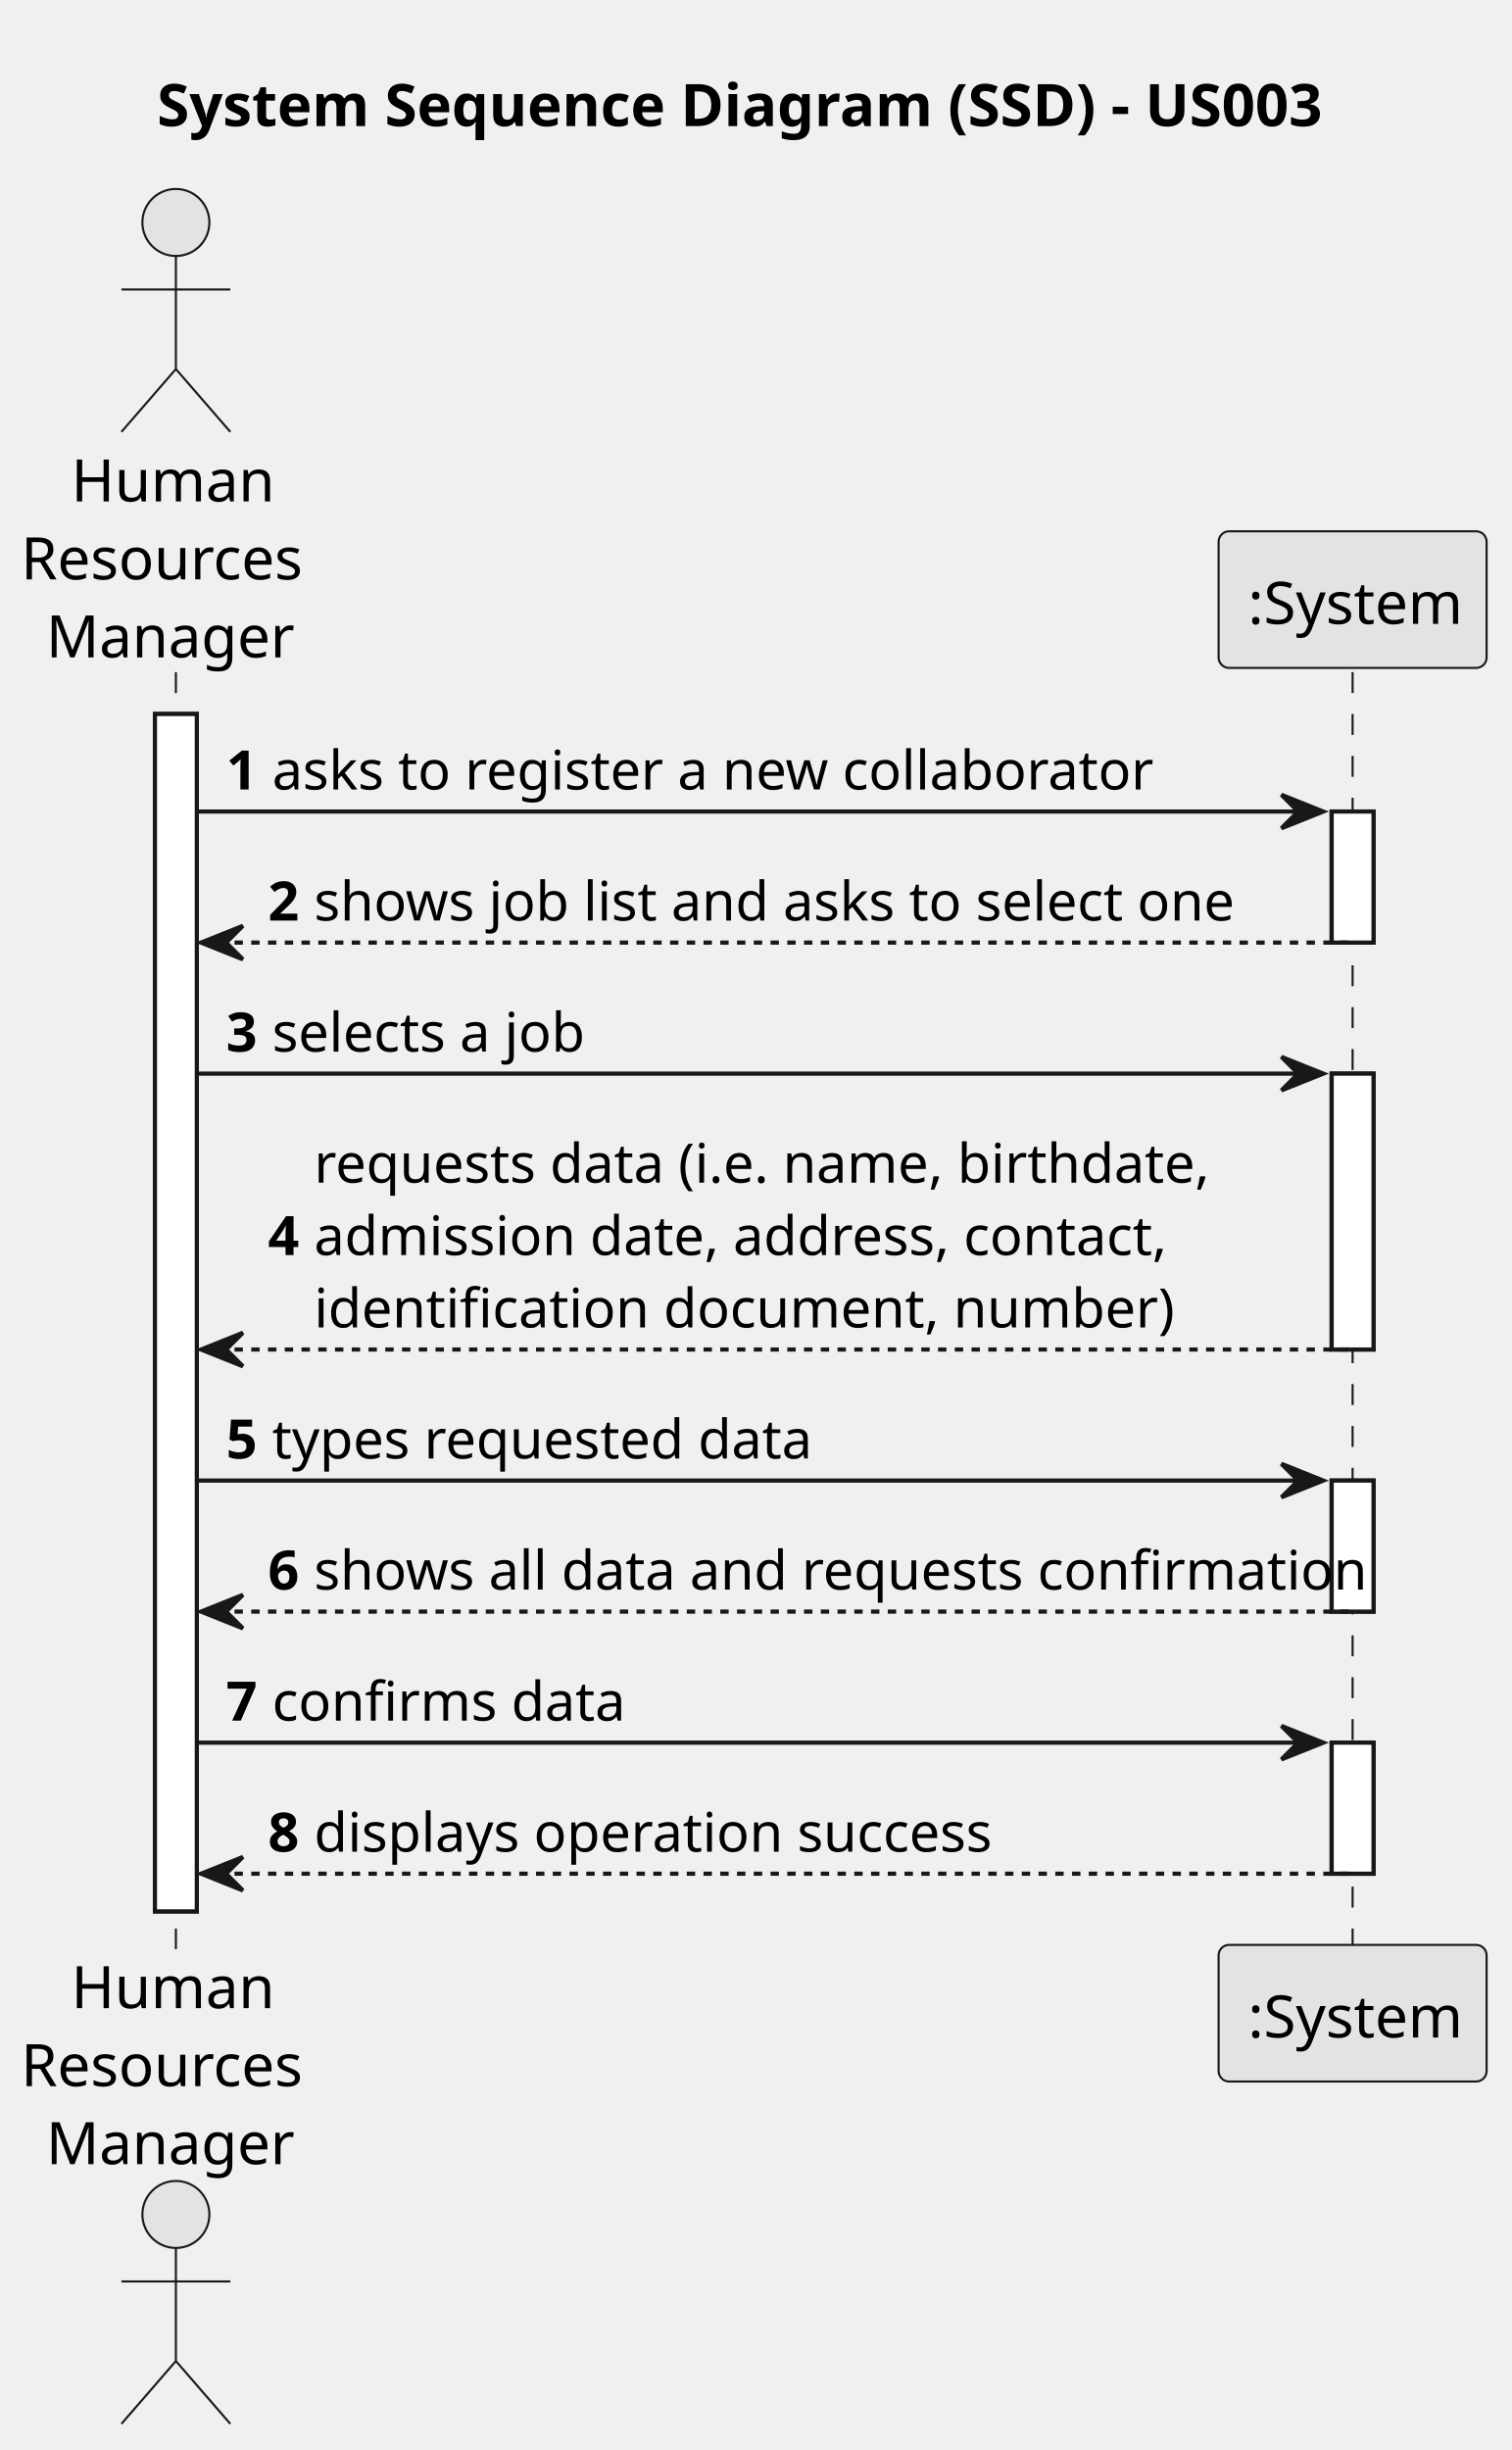
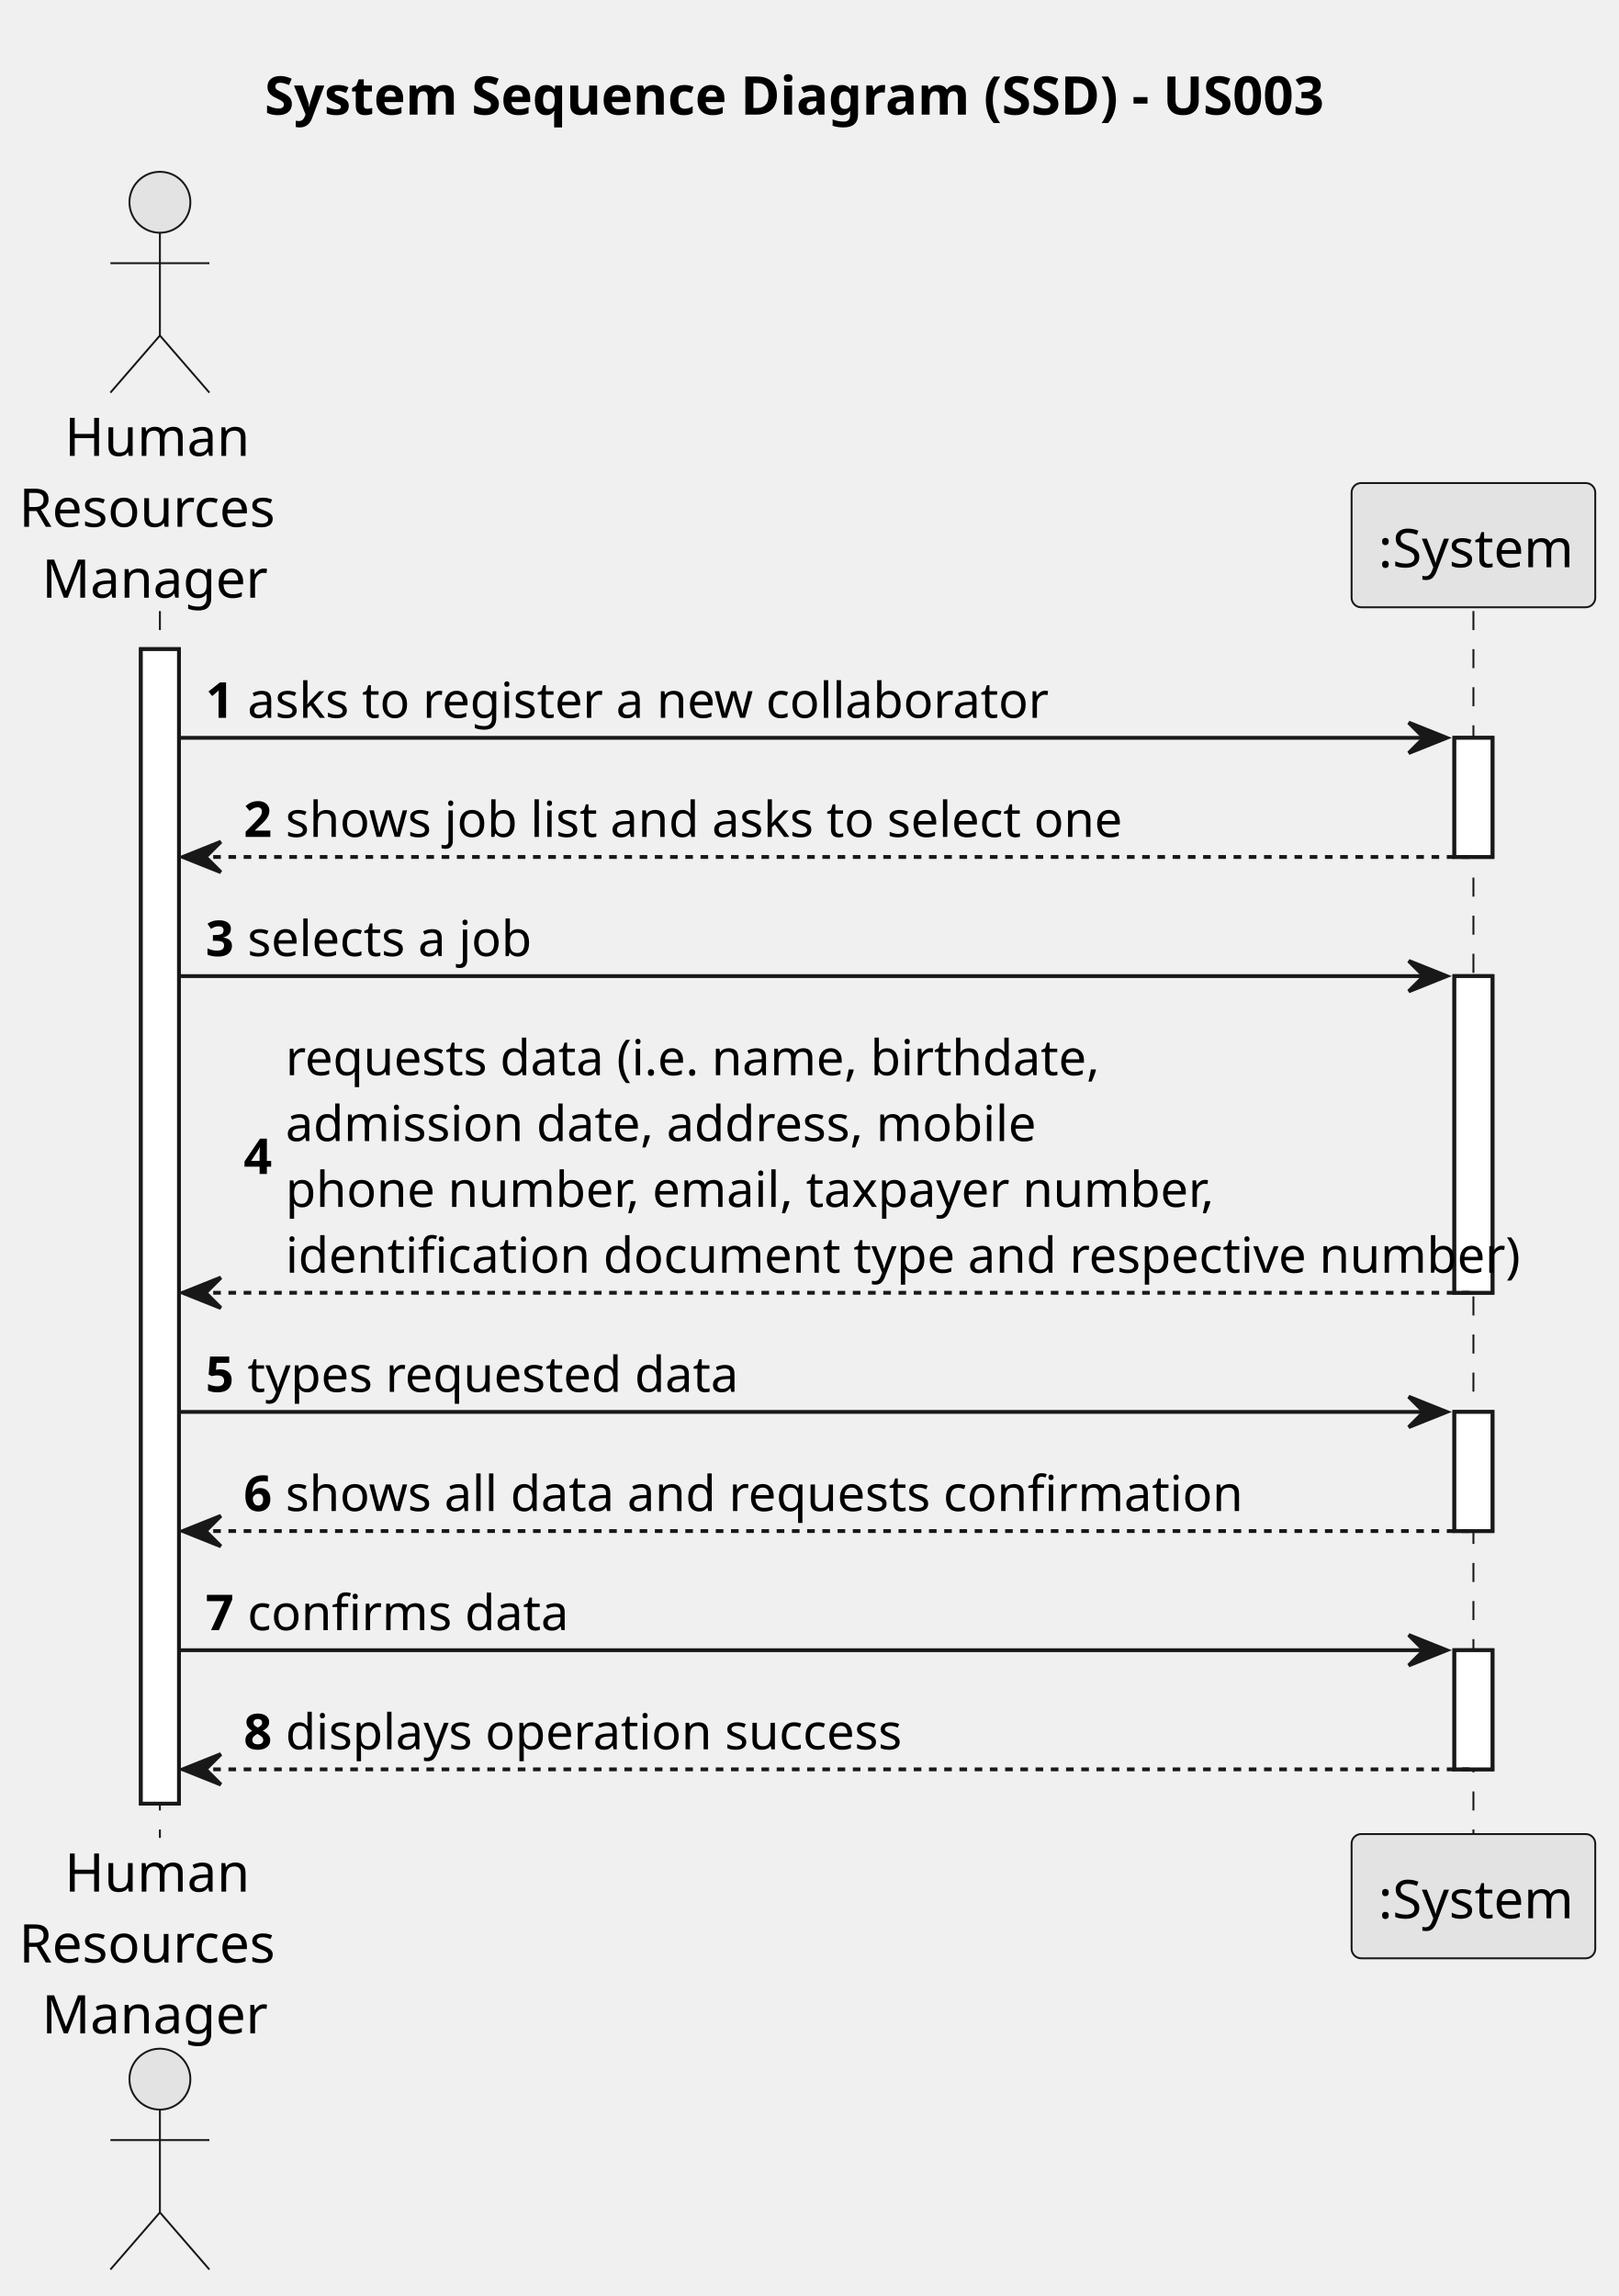
- <svg xmlns="http://www.w3.org/2000/svg" contentStyleType="text/css" height="585px" preserveAspectRatio="none" style="width:361px;height:585px;background:#FFFFFF;" version="1.1" viewBox="0 0 361 585" width="361px" zoomAndPan="magnify">
+ <svg xmlns="http://www.w3.org/2000/svg" contentStyleType="text/css" height="603px" preserveAspectRatio="none" style="width:425px;height:603px;background:#FFFFFF;" version="1.1" viewBox="0 0 425 603" width="425px" zoomAndPan="magnify">
  <defs />
  <g>
-     <text fill="#000000" font-family="sans-serif" font-size="14" font-weight="bold" lengthAdjust="spacing" textLength="284" x="37.5" y="30.107">System Sequence Diagram (SSD) - US003</text>
-     <rect fill="#FFFFFF" height="285.91" style="stroke:#181818;stroke-width:1.0;" width="10" x="37" y="170.484" />
-     <rect fill="#FFFFFF" height="31.291" style="stroke:#181818;stroke-width:1.0;" width="10" x="318" y="193.775" />
-     <rect fill="#FFFFFF" height="65.873" style="stroke:#181818;stroke-width:1.0;" width="10" x="318" y="256.357" />
-     <rect fill="#FFFFFF" height="31.291" style="stroke:#181818;stroke-width:1.0;" width="10" x="318" y="353.522" />
-     <rect fill="#FFFFFF" height="31.291" style="stroke:#181818;stroke-width:1.0;" width="10" x="318" y="416.103" />
-     <line style="stroke:#181818;stroke-width:0.5;stroke-dasharray:5.0,5.0;" x1="42" x2="42" y1="160.484" y2="465.394" />
-     <line style="stroke:#181818;stroke-width:0.5;stroke-dasharray:5.0,5.0;" x1="323" x2="323" y1="160.484" y2="465.394" />
+     <text fill="#000000" font-family="sans-serif" font-size="14" font-weight="bold" lengthAdjust="spacing" textLength="284" x="69.5" y="30.107">System Sequence Diagram (SSD) - US003</text>
+     <rect fill="#FFFFFF" height="303.201" style="stroke:#181818;stroke-width:1.0;" width="10" x="37" y="170.484" />
+     <rect fill="#FFFFFF" height="31.291" style="stroke:#181818;stroke-width:1.0;" width="10" x="382" y="193.775" />
+     <rect fill="#FFFFFF" height="83.164" style="stroke:#181818;stroke-width:1.0;" width="10" x="382" y="256.357" />
+     <rect fill="#FFFFFF" height="31.291" style="stroke:#181818;stroke-width:1.0;" width="10" x="382" y="370.812" />
+     <rect fill="#FFFFFF" height="31.291" style="stroke:#181818;stroke-width:1.0;" width="10" x="382" y="433.394" />
+     <line style="stroke:#181818;stroke-width:0.5;stroke-dasharray:5.0,5.0;" x1="42" x2="42" y1="160.484" y2="482.685" />
+     <line style="stroke:#181818;stroke-width:0.5;stroke-dasharray:5.0,5.0;" x1="387" x2="387" y1="160.484" y2="482.685" />
    <text fill="#000000" font-family="sans-serif" font-size="14" lengthAdjust="spacing" textLength="44" x="17" y="119.728">Human</text>
    <text fill="#000000" font-family="sans-serif" font-size="14" lengthAdjust="spacing" textLength="68" x="5" y="138.35">Resources</text>
    <text fill="#000000" font-family="sans-serif" font-size="14" lengthAdjust="spacing" textLength="56" x="11" y="156.971">Manager</text>
    <ellipse cx="42" cy="53.121" fill="#E3E3E3" rx="8" ry="8" style="stroke:#181818;stroke-width:0.5;" />
    <path d="M42,61.121 L42,88.121 M29,69.121 L55,69.121 M42,88.121 L29,103.121 M42,88.121 L55,103.121 " fill="none" style="stroke:#181818;stroke-width:0.5;" />
-     <text fill="#000000" font-family="sans-serif" font-size="14" lengthAdjust="spacing" textLength="44" x="17" y="479.502">Human</text>
-     <text fill="#000000" font-family="sans-serif" font-size="14" lengthAdjust="spacing" textLength="68" x="5" y="498.123">Resources</text>
-     <text fill="#000000" font-family="sans-serif" font-size="14" lengthAdjust="spacing" textLength="56" x="11" y="516.744">Manager</text>
-     <ellipse cx="42" cy="528.758" fill="#E3E3E3" rx="8" ry="8" style="stroke:#181818;stroke-width:0.5;" />
-     <path d="M42,536.758 L42,563.758 M29,544.758 L55,544.758 M42,563.758 L29,578.758 M42,563.758 L55,578.758 " fill="none" style="stroke:#181818;stroke-width:0.5;" />
-     <rect fill="#E3E3E3" height="32.621" rx="2.5" ry="2.5" style="stroke:#181818;stroke-width:0.5;" width="64" x="291" y="126.863" />
-     <text fill="#000000" font-family="sans-serif" font-size="14" lengthAdjust="spacing" textLength="50" x="298" y="148.971">:System</text>
-     <rect fill="#E3E3E3" height="32.621" rx="2.5" ry="2.5" style="stroke:#181818;stroke-width:0.5;" width="64" x="291" y="464.394" />
-     <text fill="#000000" font-family="sans-serif" font-size="14" lengthAdjust="spacing" textLength="50" x="298" y="486.502">:System</text>
-     <rect fill="#FFFFFF" height="285.91" style="stroke:#181818;stroke-width:1.0;" width="10" x="37" y="170.484" />
-     <rect fill="#FFFFFF" height="31.291" style="stroke:#181818;stroke-width:1.0;" width="10" x="318" y="193.775" />
-     <rect fill="#FFFFFF" height="65.873" style="stroke:#181818;stroke-width:1.0;" width="10" x="318" y="256.357" />
-     <rect fill="#FFFFFF" height="31.291" style="stroke:#181818;stroke-width:1.0;" width="10" x="318" y="353.522" />
-     <rect fill="#FFFFFF" height="31.291" style="stroke:#181818;stroke-width:1.0;" width="10" x="318" y="416.103" />
-     <polygon fill="#181818" points="306,189.775,316,193.775,306,197.775,310,193.775" style="stroke:#181818;stroke-width:1.0;" />
-     <line style="stroke:#181818;stroke-width:1.0;" x1="47" x2="312" y1="193.775" y2="193.775" />
+     <text fill="#000000" font-family="sans-serif" font-size="14" lengthAdjust="spacing" textLength="44" x="17" y="496.793">Human</text>
+     <text fill="#000000" font-family="sans-serif" font-size="14" lengthAdjust="spacing" textLength="68" x="5" y="515.414">Resources</text>
+     <text fill="#000000" font-family="sans-serif" font-size="14" lengthAdjust="spacing" textLength="56" x="11" y="534.035">Manager</text>
+     <ellipse cx="42" cy="546.049" fill="#E3E3E3" rx="8" ry="8" style="stroke:#181818;stroke-width:0.5;" />
+     <path d="M42,554.049 L42,581.049 M29,562.049 L55,562.049 M42,581.049 L29,596.049 M42,581.049 L55,596.049 " fill="none" style="stroke:#181818;stroke-width:0.5;" />
+     <rect fill="#E3E3E3" height="32.621" rx="2.5" ry="2.5" style="stroke:#181818;stroke-width:0.5;" width="64" x="355" y="126.863" />
+     <text fill="#000000" font-family="sans-serif" font-size="14" lengthAdjust="spacing" textLength="50" x="362" y="148.971">:System</text>
+     <rect fill="#E3E3E3" height="32.621" rx="2.5" ry="2.5" style="stroke:#181818;stroke-width:0.5;" width="64" x="355" y="481.685" />
+     <text fill="#000000" font-family="sans-serif" font-size="14" lengthAdjust="spacing" textLength="50" x="362" y="503.793">:System</text>
+     <rect fill="#FFFFFF" height="303.201" style="stroke:#181818;stroke-width:1.0;" width="10" x="37" y="170.484" />
+     <rect fill="#FFFFFF" height="31.291" style="stroke:#181818;stroke-width:1.0;" width="10" x="382" y="193.775" />
+     <rect fill="#FFFFFF" height="83.164" style="stroke:#181818;stroke-width:1.0;" width="10" x="382" y="256.357" />
+     <rect fill="#FFFFFF" height="31.291" style="stroke:#181818;stroke-width:1.0;" width="10" x="382" y="370.812" />
+     <rect fill="#FFFFFF" height="31.291" style="stroke:#181818;stroke-width:1.0;" width="10" x="382" y="433.394" />
+     <polygon fill="#181818" points="370,189.775,380,193.775,370,197.775,374,193.775" style="stroke:#181818;stroke-width:1.0;" />
+     <line style="stroke:#181818;stroke-width:1.0;" x1="47" x2="376" y1="193.775" y2="193.775" />
    <text fill="#000000" font-family="sans-serif" font-size="13" font-weight="bold" lengthAdjust="spacing" textLength="7" x="54" y="188.513">1</text>
    <text fill="#000000" font-family="sans-serif" font-size="13" lengthAdjust="spacing" textLength="199" x="65" y="188.513">asks to register a new collaborator</text>
    <polygon fill="#181818" points="58,221.066,48,225.066,58,229.066,54,225.066" style="stroke:#181818;stroke-width:1.0;" />
-     <line style="stroke:#181818;stroke-width:1.0;stroke-dasharray:2.0,2.0;" x1="52" x2="322" y1="225.066" y2="225.066" />
+     <line style="stroke:#181818;stroke-width:1.0;stroke-dasharray:2.0,2.0;" x1="52" x2="386" y1="225.066" y2="225.066" />
    <text fill="#000000" font-family="sans-serif" font-size="13" font-weight="bold" lengthAdjust="spacing" textLength="7" x="64" y="219.804">2</text>
    <text fill="#000000" font-family="sans-serif" font-size="13" lengthAdjust="spacing" textLength="215" x="75" y="219.804">shows job list and asks to select one</text>
-     <polygon fill="#181818" points="306,252.357,316,256.357,306,260.357,310,256.357" style="stroke:#181818;stroke-width:1.0;" />
-     <line style="stroke:#181818;stroke-width:1.0;" x1="47" x2="312" y1="256.357" y2="256.357" />
+     <polygon fill="#181818" points="370,252.357,380,256.357,370,260.357,374,256.357" style="stroke:#181818;stroke-width:1.0;" />
+     <line style="stroke:#181818;stroke-width:1.0;" x1="47" x2="376" y1="256.357" y2="256.357" />
    <text fill="#000000" font-family="sans-serif" font-size="13" font-weight="bold" lengthAdjust="spacing" textLength="7" x="54" y="251.095">3</text>
    <text fill="#000000" font-family="sans-serif" font-size="13" lengthAdjust="spacing" textLength="74" x="65" y="251.095">selects a job</text>
-     <polygon fill="#181818" points="58,318.231,48,322.231,58,326.231,54,322.231" style="stroke:#181818;stroke-width:1.0;" />
-     <line style="stroke:#181818;stroke-width:1.0;stroke-dasharray:2.0,2.0;" x1="52" x2="322" y1="322.231" y2="322.231" />
-     <text fill="#000000" font-family="sans-serif" font-size="13" font-weight="bold" lengthAdjust="spacing" textLength="7" x="64" y="299.677">4</text>
+     <polygon fill="#181818" points="58,335.522,48,339.522,58,343.522,54,339.522" style="stroke:#181818;stroke-width:1.0;" />
+     <line style="stroke:#181818;stroke-width:1.0;stroke-dasharray:2.0,2.0;" x1="52" x2="386" y1="339.522" y2="339.522" />
+     <text fill="#000000" font-family="sans-serif" font-size="13" font-weight="bold" lengthAdjust="spacing" textLength="7" x="64" y="308.322">4</text>
    <text fill="#000000" font-family="sans-serif" font-size="13" lengthAdjust="spacing" textLength="203" x="75" y="282.386">requests data (i.e. name, birthdate,</text>
-     <text fill="#000000" font-family="sans-serif" font-size="13" lengthAdjust="spacing" textLength="197" x="75" y="299.677">admission date, address, contact,</text>
-     <text fill="#000000" font-family="sans-serif" font-size="13" lengthAdjust="spacing" textLength="188" x="75" y="316.968">identification document, number)</text>
-     <polygon fill="#181818" points="306,349.522,316,353.522,306,357.522,310,353.522" style="stroke:#181818;stroke-width:1.0;" />
-     <line style="stroke:#181818;stroke-width:1.0;" x1="47" x2="312" y1="353.522" y2="353.522" />
-     <text fill="#000000" font-family="sans-serif" font-size="13" font-weight="bold" lengthAdjust="spacing" textLength="7" x="54" y="348.259">5</text>
-     <text fill="#000000" font-family="sans-serif" font-size="13" lengthAdjust="spacing" textLength="122" x="65" y="348.259">types requested data</text>
-     <polygon fill="#181818" points="58,380.812,48,384.812,58,388.812,54,384.812" style="stroke:#181818;stroke-width:1.0;" />
-     <line style="stroke:#181818;stroke-width:1.0;stroke-dasharray:2.0,2.0;" x1="52" x2="322" y1="384.812" y2="384.812" />
-     <text fill="#000000" font-family="sans-serif" font-size="13" font-weight="bold" lengthAdjust="spacing" textLength="7" x="64" y="379.55">6</text>
-     <text fill="#000000" font-family="sans-serif" font-size="13" lengthAdjust="spacing" textLength="236" x="75" y="379.55">shows all data and requests confirmation</text>
-     <polygon fill="#181818" points="306,412.103,316,416.103,306,420.103,310,416.103" style="stroke:#181818;stroke-width:1.0;" />
-     <line style="stroke:#181818;stroke-width:1.0;" x1="47" x2="312" y1="416.103" y2="416.103" />
-     <text fill="#000000" font-family="sans-serif" font-size="13" font-weight="bold" lengthAdjust="spacing" textLength="7" x="54" y="410.841">7</text>
-     <text fill="#000000" font-family="sans-serif" font-size="13" lengthAdjust="spacing" textLength="78" x="65" y="410.841">confirms data</text>
-     <polygon fill="#181818" points="58,443.394,48,447.394,58,451.394,54,447.394" style="stroke:#181818;stroke-width:1.0;" />
-     <line style="stroke:#181818;stroke-width:1.0;stroke-dasharray:2.0,2.0;" x1="52" x2="322" y1="447.394" y2="447.394" />
-     <text fill="#000000" font-family="sans-serif" font-size="13" font-weight="bold" lengthAdjust="spacing" textLength="7" x="64" y="442.132">8</text>
-     <text fill="#000000" font-family="sans-serif" font-size="13" lengthAdjust="spacing" textLength="158" x="75" y="442.132">displays operation success</text>
+     <text fill="#000000" font-family="sans-serif" font-size="13" lengthAdjust="spacing" textLength="188" x="75" y="299.677">admission date, address, mobile</text>
+     <text fill="#000000" font-family="sans-serif" font-size="13" lengthAdjust="spacing" textLength="230" x="75" y="316.968">phone number, email, taxpayer number,</text>
+     <text fill="#000000" font-family="sans-serif" font-size="13" lengthAdjust="spacing" textLength="300" x="75" y="334.259">identification document type and respective number)</text>
+     <polygon fill="#181818" points="370,366.812,380,370.812,370,374.812,374,370.812" style="stroke:#181818;stroke-width:1.0;" />
+     <line style="stroke:#181818;stroke-width:1.0;" x1="47" x2="376" y1="370.812" y2="370.812" />
+     <text fill="#000000" font-family="sans-serif" font-size="13" font-weight="bold" lengthAdjust="spacing" textLength="7" x="54" y="365.55">5</text>
+     <text fill="#000000" font-family="sans-serif" font-size="13" lengthAdjust="spacing" textLength="122" x="65" y="365.55">types requested data</text>
+     <polygon fill="#181818" points="58,398.103,48,402.103,58,406.103,54,402.103" style="stroke:#181818;stroke-width:1.0;" />
+     <line style="stroke:#181818;stroke-width:1.0;stroke-dasharray:2.0,2.0;" x1="52" x2="386" y1="402.103" y2="402.103" />
+     <text fill="#000000" font-family="sans-serif" font-size="13" font-weight="bold" lengthAdjust="spacing" textLength="7" x="64" y="396.841">6</text>
+     <text fill="#000000" font-family="sans-serif" font-size="13" lengthAdjust="spacing" textLength="236" x="75" y="396.841">shows all data and requests confirmation</text>
+     <polygon fill="#181818" points="370,429.394,380,433.394,370,437.394,374,433.394" style="stroke:#181818;stroke-width:1.0;" />
+     <line style="stroke:#181818;stroke-width:1.0;" x1="47" x2="376" y1="433.394" y2="433.394" />
+     <text fill="#000000" font-family="sans-serif" font-size="13" font-weight="bold" lengthAdjust="spacing" textLength="7" x="54" y="428.132">7</text>
+     <text fill="#000000" font-family="sans-serif" font-size="13" lengthAdjust="spacing" textLength="78" x="65" y="428.132">confirms data</text>
+     <polygon fill="#181818" points="58,460.685,48,464.685,58,468.685,54,464.685" style="stroke:#181818;stroke-width:1.0;" />
+     <line style="stroke:#181818;stroke-width:1.0;stroke-dasharray:2.0,2.0;" x1="52" x2="386" y1="464.685" y2="464.685" />
+     <text fill="#000000" font-family="sans-serif" font-size="13" font-weight="bold" lengthAdjust="spacing" textLength="7" x="64" y="459.423">8</text>
+     <text fill="#000000" font-family="sans-serif" font-size="13" lengthAdjust="spacing" textLength="158" x="75" y="459.423">displays operation success</text>
  </g>
</svg>
